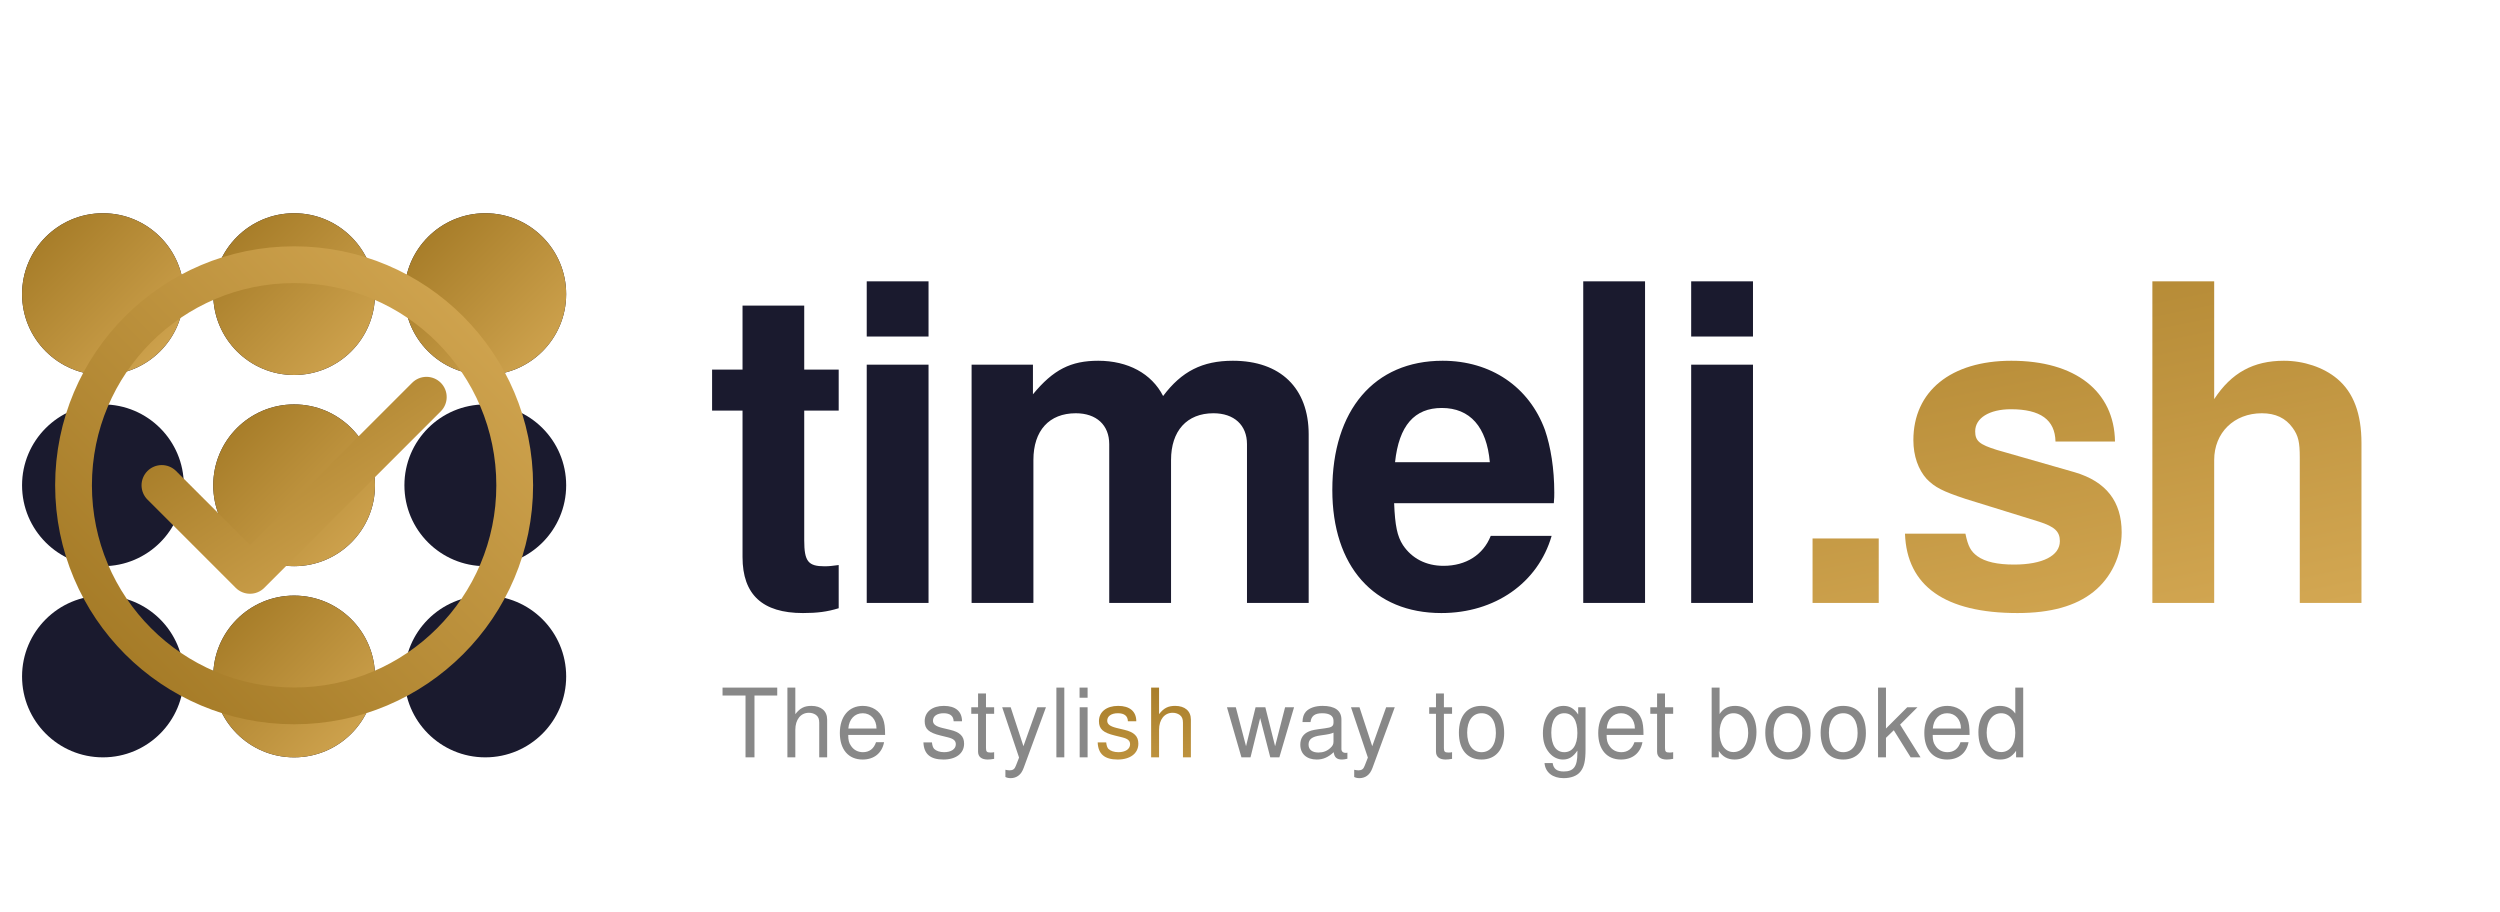
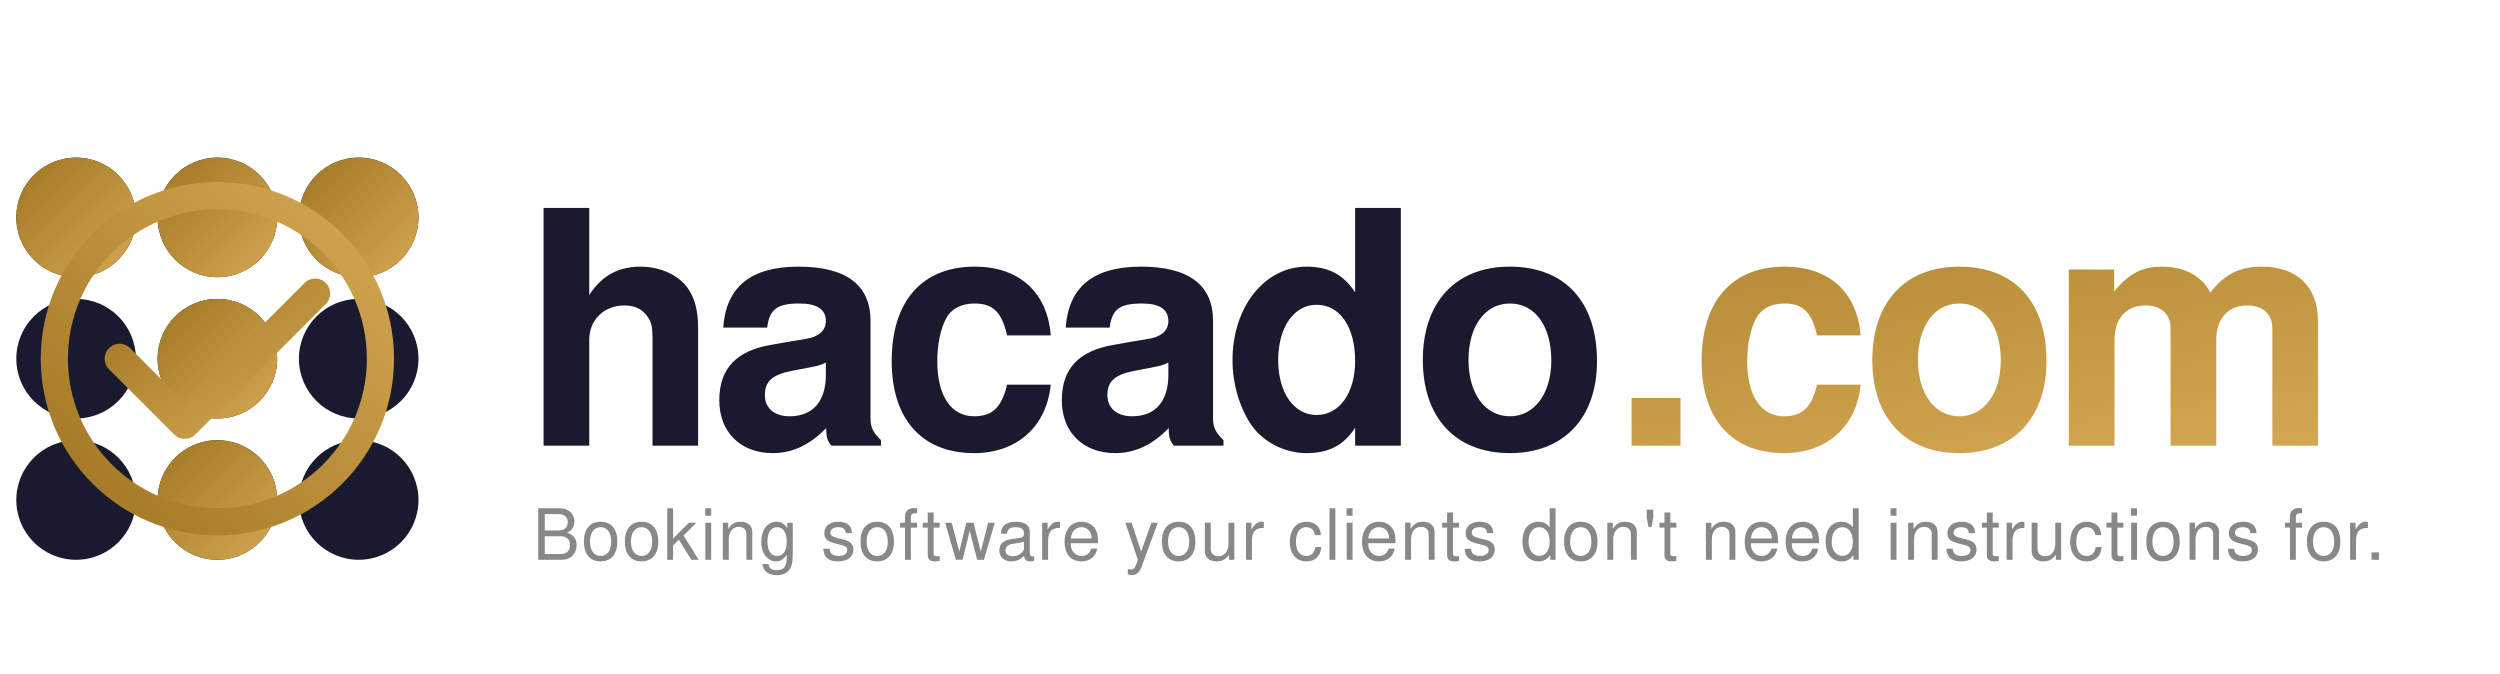
- <svg xmlns="http://www.w3.org/2000/svg" width="340" height="124" viewBox="0 0 340 124">
+ <svg xmlns="http://www.w3.org/2000/svg" width="460" height="124" viewBox="0 0 460 124">
  <defs>
    <linearGradient id="g" x1="0%" y1="0%" x2="100%" y2="100%">
      <stop offset="0%" stop-color="#a07622" />
      <stop offset="100%" stop-color="#d4a853" />
    </linearGradient>
  </defs>
  <circle cx="14" cy="40" r="11" fill="#1a1a2e">
    <animate attributeName="opacity" dur="7s" repeatCount="indefinite" keyTimes="0;0.01;0.26;0.34;0.92;1" values="0.12;0.12;0.12;0;0;0.12" />
  </circle>
  <circle cx="40" cy="40" r="11" fill="#1a1a2e">
    <animate attributeName="opacity" dur="7s" repeatCount="indefinite" keyTimes="0;0.01;0.26;0.34;0.92;1" values="0.12;0.12;0.12;0;0;0.12" />
  </circle>
  <circle cx="66" cy="40" r="11" fill="#1a1a2e">
    <animate attributeName="opacity" dur="7s" repeatCount="indefinite" keyTimes="0;0.01;0.26;0.34;0.92;1" values="0.12;0.12;0.12;0;0;0.12" />
  </circle>
  <circle cx="14" cy="66" r="11" fill="#1a1a2e">
    <animate attributeName="opacity" dur="7s" repeatCount="indefinite" keyTimes="0;0.01;0.26;0.34;0.92;1" values="0.12;0.12;0.12;0;0;0.12" />
  </circle>
  <circle cx="40" cy="66" r="11" fill="#1a1a2e">
    <animate attributeName="opacity" dur="7s" repeatCount="indefinite" keyTimes="0;0.01;0.26;0.34;0.92;1" values="0.12;0.12;0.12;0;0;0.12" />
  </circle>
  <circle cx="66" cy="66" r="11" fill="#1a1a2e">
    <animate attributeName="opacity" dur="7s" repeatCount="indefinite" keyTimes="0;0.01;0.26;0.34;0.92;1" values="0.12;0.12;0.12;0;0;0.12" />
  </circle>
  <circle cx="14" cy="92" r="11" fill="#1a1a2e">
    <animate attributeName="opacity" dur="7s" repeatCount="indefinite" keyTimes="0;0.01;0.26;0.34;0.92;1" values="0.12;0.12;0.12;0;0;0.12" />
  </circle>
  <circle cx="40" cy="92" r="11" fill="#1a1a2e">
    <animate attributeName="opacity" dur="7s" repeatCount="indefinite" keyTimes="0;0.01;0.26;0.34;0.92;1" values="0.12;0.12;0.12;0;0;0.12" />
  </circle>
  <circle cx="66" cy="92" r="11" fill="#1a1a2e">
    <animate attributeName="opacity" dur="7s" repeatCount="indefinite" keyTimes="0;0.01;0.26;0.34;0.92;1" values="0.12;0.12;0.12;0;0;0.12" />
  </circle>
  <circle cx="14" cy="40" r="11" fill="url(#g)">
    <animate attributeName="opacity" dur="7s" repeatCount="indefinite" keyTimes="0;0.04;0.09;0.26;0.34;1" values="0;0;1;1;0;0" />
  </circle>
  <circle cx="40" cy="40" r="11" fill="url(#g)">
    <animate attributeName="opacity" dur="7s" repeatCount="indefinite" keyTimes="0;0.09;0.14;0.26;0.34;1" values="0;0;1;1;0;0" />
  </circle>
  <circle cx="66" cy="40" r="11" fill="url(#g)">
    <animate attributeName="opacity" dur="7s" repeatCount="indefinite" keyTimes="0;0.14;0.19;0.26;0.34;1" values="0;0;1;1;0;0" />
  </circle>
  <circle cx="40" cy="66" r="11" fill="url(#g)">
    <animate attributeName="opacity" dur="7s" repeatCount="indefinite" keyTimes="0;0.19;0.24;0.26;0.34;1" values="0;0;1;1;0;0" />
  </circle>
  <circle cx="40" cy="92" r="11" fill="url(#g)">
    <animate attributeName="opacity" dur="7s" repeatCount="indefinite" keyTimes="0;0.24;0.29;0.29;0.34;1" values="0;0;1;1;0;0" />
  </circle>
  <circle cx="40" cy="66" r="30" fill="none" stroke="url(#g)" stroke-width="5" stroke-linecap="round" stroke-dasharray="188.5" transform="rotate(-90 40 66)">
    <animate attributeName="stroke-dashoffset" dur="7s" repeatCount="indefinite" keyTimes="0;0.34;0.51;0.89;0.97;1" values="188.5;188.5;0;0;188.5;188.5" />
    <animate attributeName="opacity" dur="7s" repeatCount="indefinite" keyTimes="0;0.33;0.34;0.89;0.97;1" values="0;0;1;1;0;0" />
  </circle>
  <polyline points="22,66 34,78 58,54" fill="none" stroke="url(#g)" stroke-width="5.5" stroke-linecap="round" stroke-linejoin="round" stroke-dasharray="62">
    <animate attributeName="stroke-dashoffset" dur="7s" repeatCount="indefinite" keyTimes="0;0.51;0.63;0.89;0.97;1" values="62;62;0;0;62;62" />
    <animate attributeName="opacity" dur="7s" repeatCount="indefinite" keyTimes="0;0.50;0.51;0.89;0.97;1" values="0;0;1;1;0;0" />
  </polyline>
-   <text font-family="'Helvetica Neue',Helvetica,Arial,sans-serif" font-size="60" font-weight="700" letter-spacing="-2" fill="#1a1a2e" x="96" y="82">timeli<tspan fill="url(#g)">.sh</tspan>
+   <text font-family="'Helvetica Neue',Helvetica,Arial,sans-serif" font-size="60" font-weight="700" letter-spacing="-2" fill="#1a1a2e" x="96" y="82">hacado<tspan fill="url(#g)">.com</tspan>
  </text>
-   <text font-family="'Helvetica Neue',Helvetica,Arial,sans-serif" font-size="13" font-weight="400" letter-spacing="0.3" fill="#888" x="98" y="103">The styli<tspan fill="url(#g)">sh</tspan> way to get booked
+   <text font-family="'Helvetica Neue',Helvetica,Arial,sans-serif" font-size="13" font-weight="400" letter-spacing="0.3" fill="#888" x="98" y="103">Booking software your clients don't need instructions for.
    <animate attributeName="opacity" dur="7s" repeatCount="indefinite" keyTimes="0;0.62;0.68;0.89;0.97;1" values="0;0;1;1;0;0" />
  </text>
</svg>
